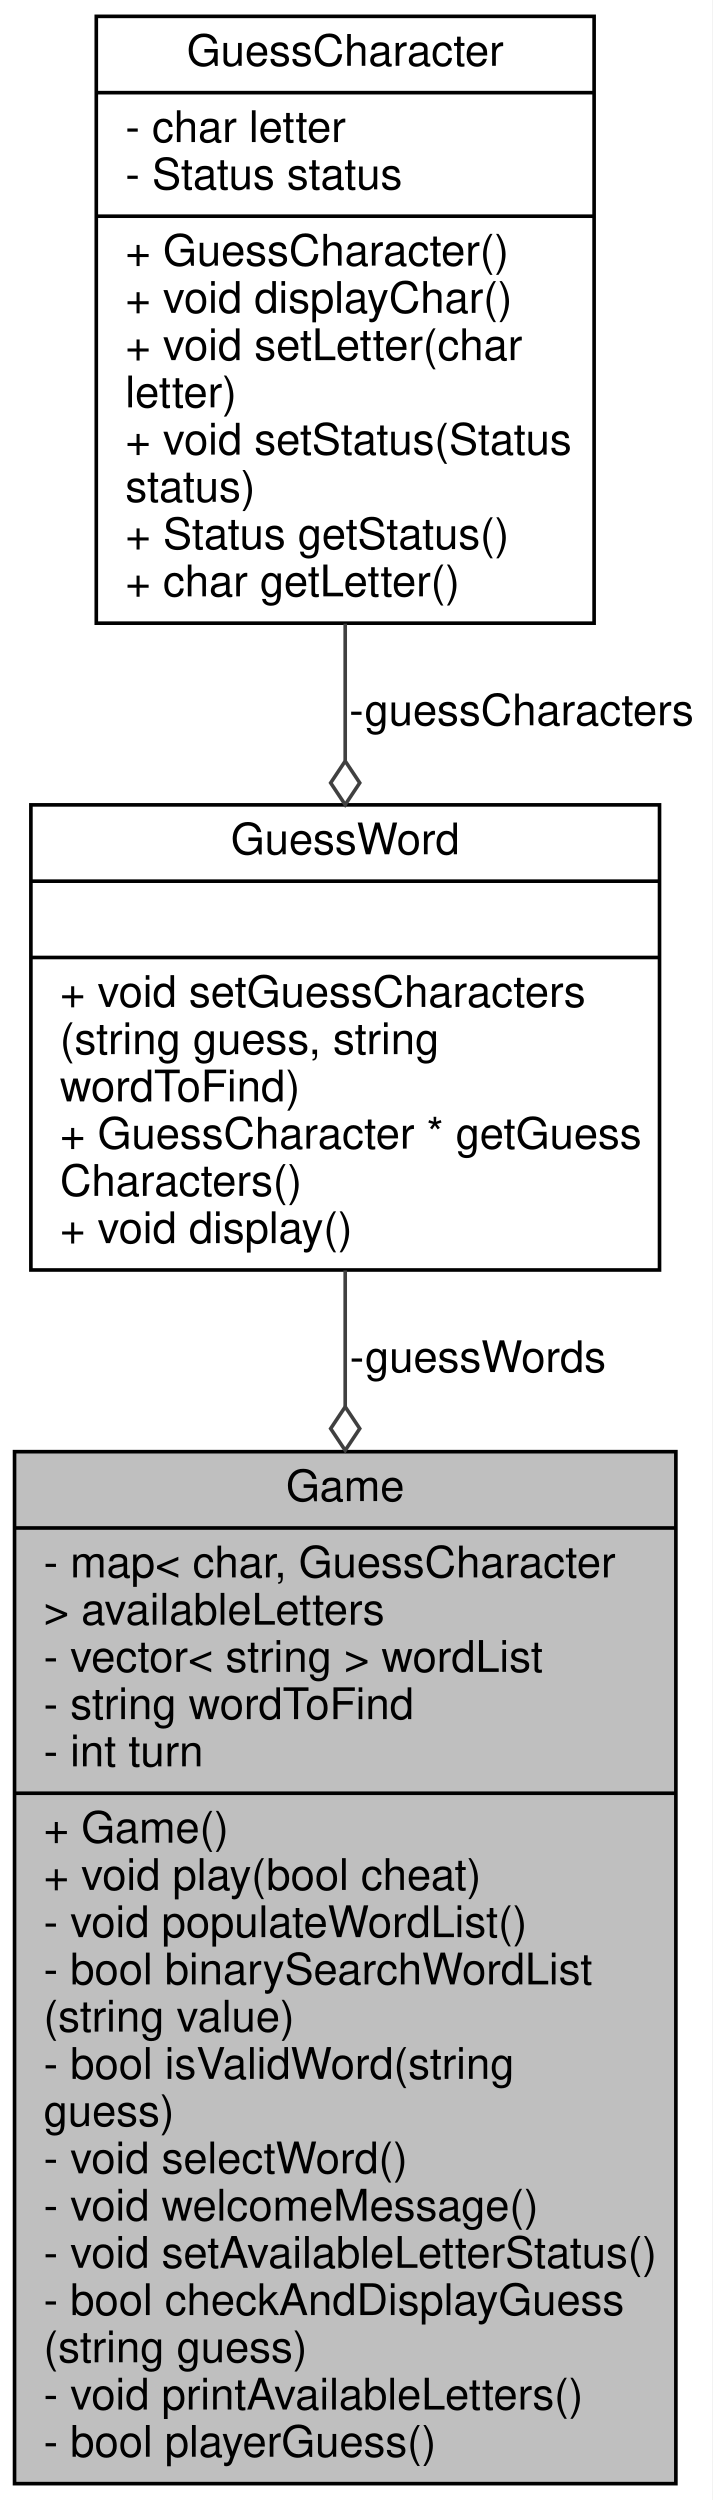
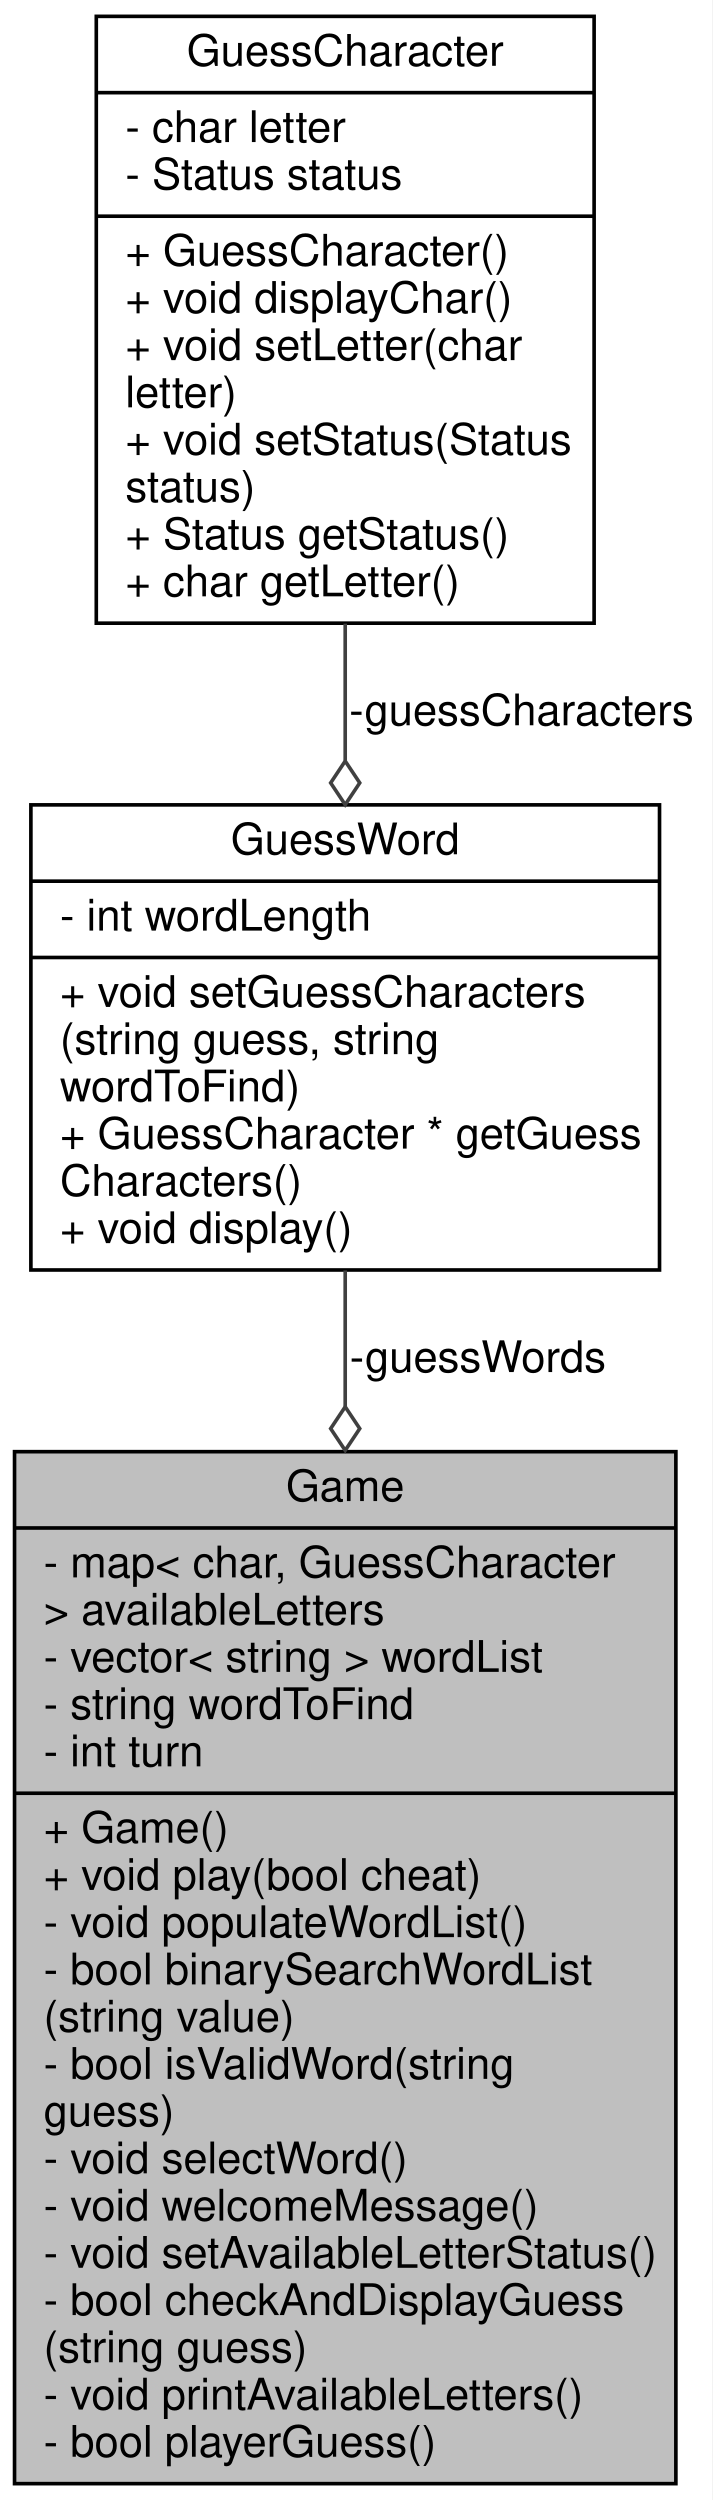
<svg xmlns="http://www.w3.org/2000/svg" xmlns:xlink="http://www.w3.org/1999/xlink" width="196pt" height="688pt" viewBox="0.00 0.00 196.00 688.00">
  <g id="graph0" class="graph" transform="scale(1 1) rotate(0) translate(4 684)">
    <polygon fill="white" stroke="transparent" points="-4,4 -4,-684 192,-684 192,4 -4,4" />
    <g id="node1" class="node">
      <g id="a_node1">
        <a xlink:title=" ">
          <polygon fill="#bfbfbf" stroke="black" points="0,-0.5 0,-284.5 182,-284.5 182,-0.5 0,-0.5" />
          <text text-anchor="middle" x="91" y="-270.9" font-family="Helvetica,sans-Serif" font-size="12.00">Game</text>
          <polyline fill="none" stroke="black" points="0,-263.5 182,-263.5 " />
          <text text-anchor="start" x="8" y="-249.9" font-family="Helvetica,sans-Serif" font-size="12.00">- map&lt; char, GuessCharacter</text>
          <text text-anchor="start" x="8" y="-236.9" font-family="Helvetica,sans-Serif" font-size="12.00"> &gt; availableLetters</text>
          <text text-anchor="start" x="8" y="-223.9" font-family="Helvetica,sans-Serif" font-size="12.00">- vector&lt; string &gt; wordList</text>
          <text text-anchor="start" x="8" y="-210.9" font-family="Helvetica,sans-Serif" font-size="12.00">- string wordToFind</text>
          <text text-anchor="start" x="8" y="-197.9" font-family="Helvetica,sans-Serif" font-size="12.00">- int turn</text>
          <polyline fill="none" stroke="black" points="0,-190.5 182,-190.5 " />
          <text text-anchor="start" x="8" y="-176.9" font-family="Helvetica,sans-Serif" font-size="12.00">+ Game()</text>
          <text text-anchor="start" x="8" y="-163.9" font-family="Helvetica,sans-Serif" font-size="12.00">+ void play(bool cheat)</text>
          <text text-anchor="start" x="8" y="-150.9" font-family="Helvetica,sans-Serif" font-size="12.00">- void populateWordList()</text>
          <text text-anchor="start" x="8" y="-137.9" font-family="Helvetica,sans-Serif" font-size="12.00">- bool binarySearchWordList</text>
          <text text-anchor="start" x="8" y="-124.9" font-family="Helvetica,sans-Serif" font-size="12.00">(string value)</text>
          <text text-anchor="start" x="8" y="-111.9" font-family="Helvetica,sans-Serif" font-size="12.00">- bool isValidWord(string</text>
          <text text-anchor="start" x="8" y="-98.9" font-family="Helvetica,sans-Serif" font-size="12.00"> guess)</text>
          <text text-anchor="start" x="8" y="-85.9" font-family="Helvetica,sans-Serif" font-size="12.00">- void selectWord()</text>
          <text text-anchor="start" x="8" y="-72.9" font-family="Helvetica,sans-Serif" font-size="12.00">- void welcomeMessage()</text>
          <text text-anchor="start" x="8" y="-59.9" font-family="Helvetica,sans-Serif" font-size="12.00">- void setAvailableLetterStatus()</text>
          <text text-anchor="start" x="8" y="-46.9" font-family="Helvetica,sans-Serif" font-size="12.00">- bool checkAndDisplayGuess</text>
          <text text-anchor="start" x="8" y="-33.9" font-family="Helvetica,sans-Serif" font-size="12.00">(string guess)</text>
          <text text-anchor="start" x="8" y="-20.9" font-family="Helvetica,sans-Serif" font-size="12.00">- void printAvailableLetters()</text>
          <text text-anchor="start" x="8" y="-7.9" font-family="Helvetica,sans-Serif" font-size="12.00">- bool playerGuess()</text>
        </a>
      </g>
    </g>
    <g id="node2" class="node">
      <g id="a_node2">
        <a xlink:href="class_guess_word.html" target="_top" xlink:title=" ">
          <polygon fill="white" stroke="black" points="4.5,-334.5 4.5,-462.5 177.5,-462.5 177.5,-334.5 4.5,-334.5" />
          <text text-anchor="middle" x="91" y="-448.9" font-family="Helvetica,sans-Serif" font-size="12.00">GuessWord</text>
          <polyline fill="none" stroke="black" points="4.5,-441.5 177.5,-441.5 " />
-           <text text-anchor="middle" x="91" y="-427.9" font-family="Helvetica,sans-Serif" font-size="12.00"> </text>
+           <text text-anchor="start" x="12.5" y="-427.9" font-family="Helvetica,sans-Serif" font-size="12.00">- int wordLength</text>
          <polyline fill="none" stroke="black" points="4.5,-420.5 177.5,-420.5 " />
          <text text-anchor="start" x="12.5" y="-406.9" font-family="Helvetica,sans-Serif" font-size="12.00">+ void setGuessCharacters</text>
          <text text-anchor="start" x="12.5" y="-393.9" font-family="Helvetica,sans-Serif" font-size="12.00">(string guess, string</text>
          <text text-anchor="start" x="12.5" y="-380.9" font-family="Helvetica,sans-Serif" font-size="12.00"> wordToFind)</text>
          <text text-anchor="start" x="12.5" y="-367.9" font-family="Helvetica,sans-Serif" font-size="12.00">+ GuessCharacter * getGuess</text>
          <text text-anchor="start" x="12.5" y="-354.9" font-family="Helvetica,sans-Serif" font-size="12.00">Characters()</text>
          <text text-anchor="start" x="12.5" y="-341.9" font-family="Helvetica,sans-Serif" font-size="12.00">+ void display()</text>
        </a>
      </g>
    </g>
    <g id="edge1" class="edge">
      <path fill="none" stroke="#404040" d="M91,-334.39C91,-322.69 91,-310.01 91,-296.94" />
      <polygon fill="none" stroke="#404040" points="91,-296.85 87,-290.85 91,-284.85 95,-290.85 91,-296.85" />
      <text text-anchor="middle" x="127.5" y="-306.4" font-family="Helvetica,sans-Serif" font-size="12.00"> -guessWords</text>
    </g>
    <g id="node3" class="node">
      <g id="a_node3">
        <a xlink:href="class_guess_character.html" target="_top" xlink:title=" ">
          <polygon fill="white" stroke="black" points="22.5,-512.5 22.5,-679.5 159.5,-679.5 159.5,-512.5 22.5,-512.5" />
          <text text-anchor="middle" x="91" y="-665.9" font-family="Helvetica,sans-Serif" font-size="12.00">GuessCharacter</text>
          <polyline fill="none" stroke="black" points="22.5,-658.5 159.5,-658.5 " />
          <text text-anchor="start" x="30.5" y="-644.9" font-family="Helvetica,sans-Serif" font-size="12.00">- char letter</text>
          <text text-anchor="start" x="30.5" y="-631.9" font-family="Helvetica,sans-Serif" font-size="12.00">- Status status</text>
          <polyline fill="none" stroke="black" points="22.5,-624.5 159.5,-624.5 " />
          <text text-anchor="start" x="30.5" y="-610.9" font-family="Helvetica,sans-Serif" font-size="12.00">+ GuessCharacter()</text>
          <text text-anchor="start" x="30.5" y="-597.9" font-family="Helvetica,sans-Serif" font-size="12.00">+ void displayChar()</text>
          <text text-anchor="start" x="30.5" y="-584.9" font-family="Helvetica,sans-Serif" font-size="12.00">+ void setLetter(char</text>
          <text text-anchor="start" x="30.5" y="-571.9" font-family="Helvetica,sans-Serif" font-size="12.00"> letter)</text>
          <text text-anchor="start" x="30.5" y="-558.9" font-family="Helvetica,sans-Serif" font-size="12.00">+ void setStatus(Status</text>
          <text text-anchor="start" x="30.5" y="-545.9" font-family="Helvetica,sans-Serif" font-size="12.00"> status)</text>
          <text text-anchor="start" x="30.5" y="-532.9" font-family="Helvetica,sans-Serif" font-size="12.00">+ Status getStatus()</text>
          <text text-anchor="start" x="30.5" y="-519.9" font-family="Helvetica,sans-Serif" font-size="12.00">+ char getLetter()</text>
        </a>
      </g>
    </g>
    <g id="edge2" class="edge">
      <path fill="none" stroke="#404040" d="M91,-512.37C91,-499.87 91,-487.02 91,-474.69" />
      <polygon fill="none" stroke="#404040" points="91,-474.55 87,-468.55 91,-462.55 95,-468.55 91,-474.55" />
      <text text-anchor="middle" x="139.5" y="-484.4" font-family="Helvetica,sans-Serif" font-size="12.00"> -guessCharacters</text>
    </g>
  </g>
</svg>
